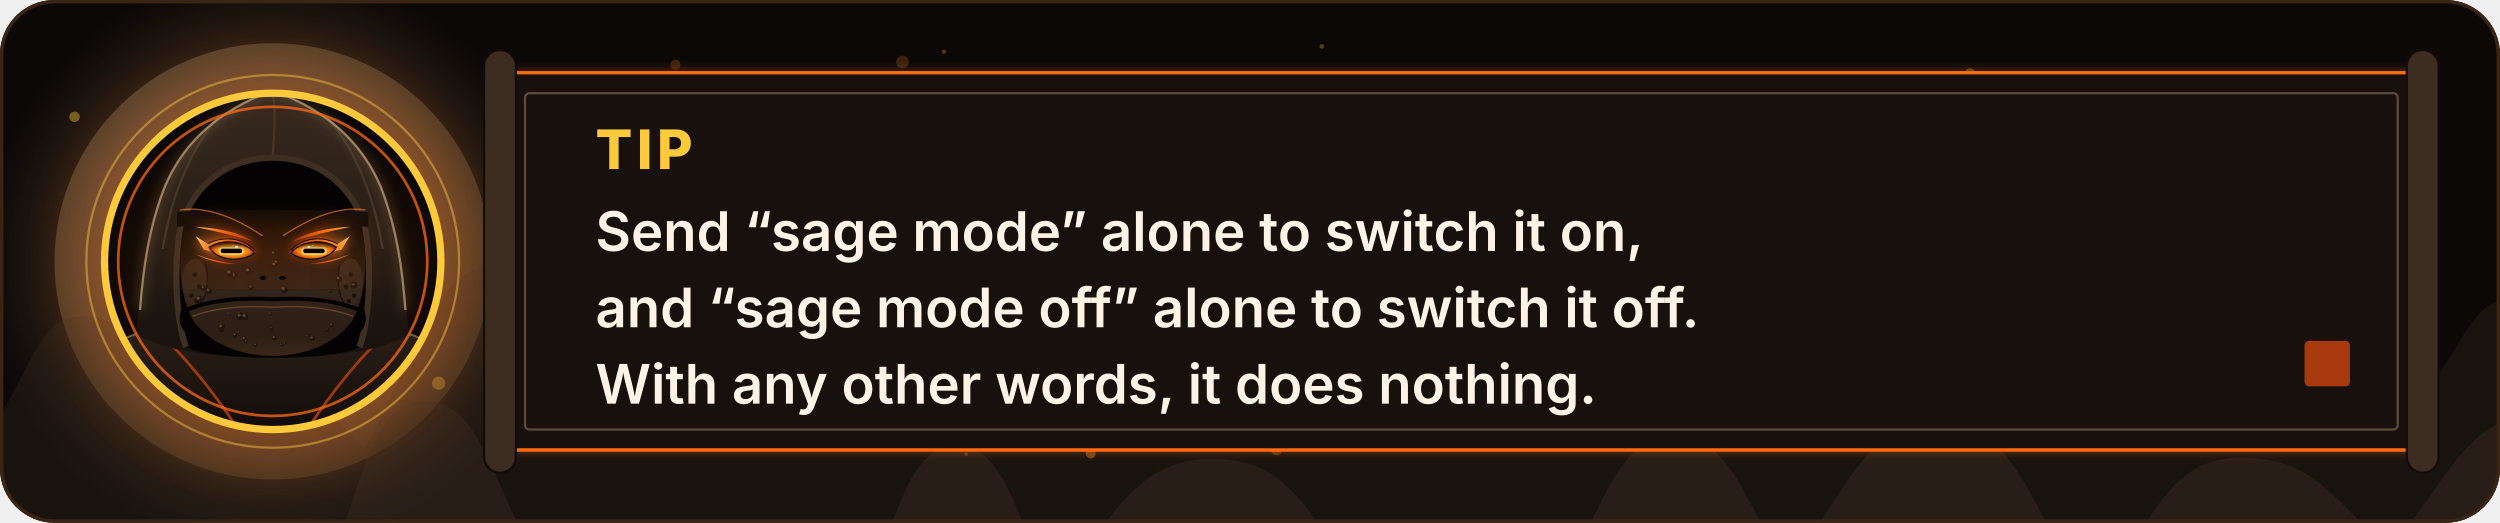
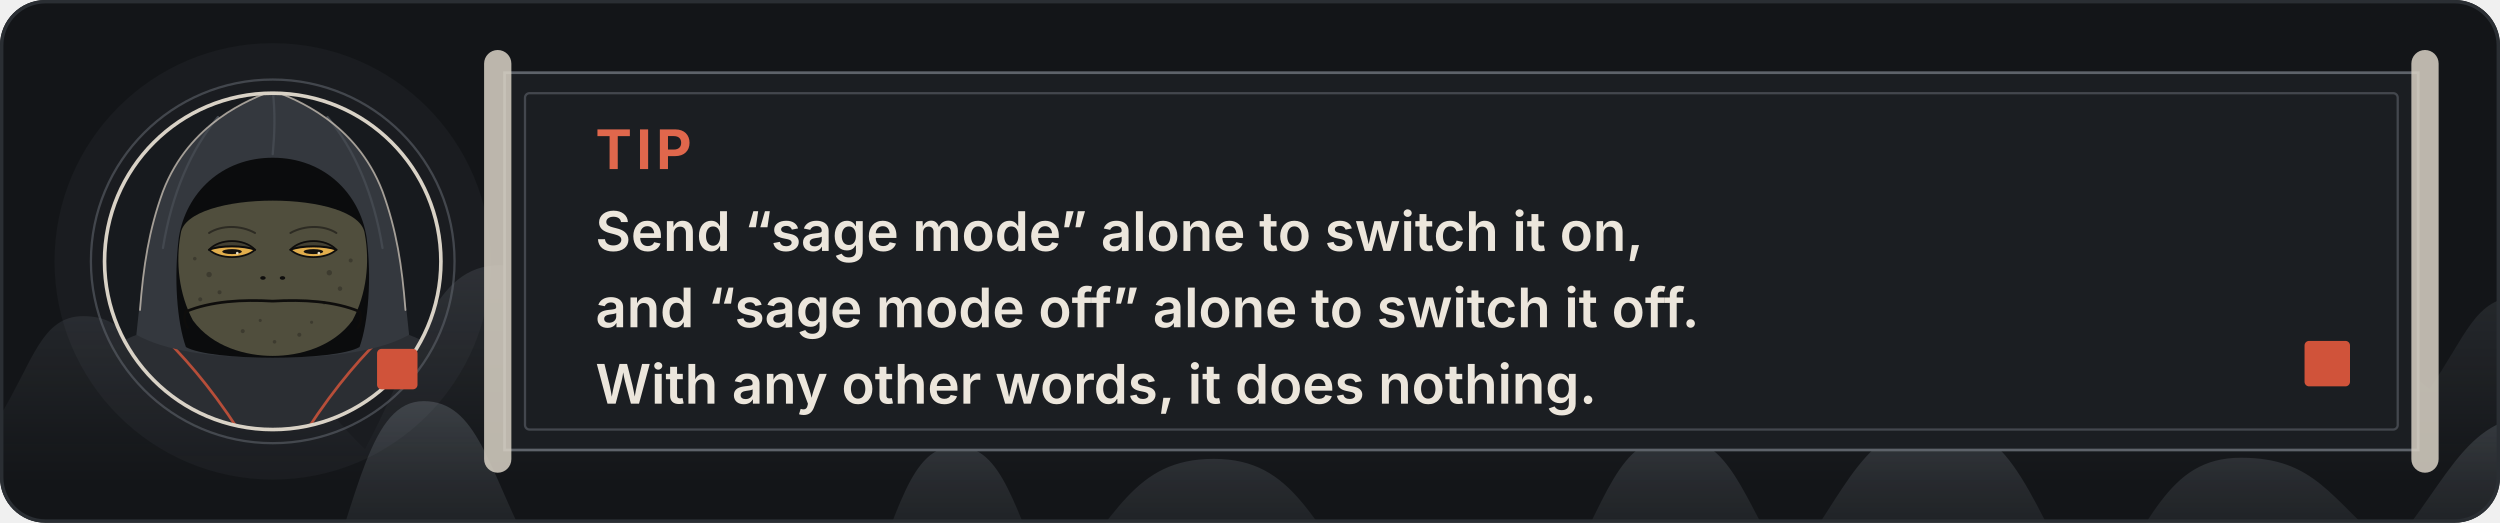
<svg xmlns="http://www.w3.org/2000/svg" viewBox="0 0 1100 230" width="1100" height="230" role="img" aria-label="The toad sage's tip: send sage mode alone to switch it on, and sage mode off alone to switch it off. With any other words, it does nothing.">
-   <style>.pulse{animation:pulse 5s ease-in-out infinite}@keyframes pulse{50%{opacity:.55}}@media (prefers-reduced-motion:reduce){.pulse{animation:none}}</style>
  <defs>
-     <linearGradient id="tip-start-d-sky" x1="0" y1="0" x2="0" y2="1">
-       <stop offset="0" stop-color="#080605" />
-       <stop offset="0.45" stop-color="#1B120C" />
-       <stop offset="0.72" stop-color="#22160E" />
-       <stop offset="1" stop-color="#0A0706" />
+     <linearGradient id="tip-start-d-w1" x1="0" y1="0" x2="0" y2="1">
+       <stop offset="0" stop-color="#A9B4BF" stop-opacity="0.14" />
+       <stop offset="0.85" stop-color="#A9B4BF" stop-opacity="0" />
    </linearGradient>
-     <radialGradient id="tip-start-d-haze">
-       <stop offset="0" stop-color="#FF8A2A" stop-opacity="0.6" />
-       <stop offset="0.5" stop-color="#FF6A0F" stop-opacity="0.2" />
-       <stop offset="1" stop-color="#FF6A0F" stop-opacity="0" />
-     </radialGradient>
-     <radialGradient id="tip-start-d-moonglow">
-       <stop offset="0.55" stop-color="#F2CD96" stop-opacity="0.5" />
-       <stop offset="1" stop-color="#F2CD96" stop-opacity="0" />
-     </radialGradient>
-     <radialGradient id="tip-start-d-moon" cx="0.4" cy="0.36" r="0.72">
-       <stop offset="0" stop-color="#F8E7C6" />
-       <stop offset="0.6" stop-color="#E4BC88" />
-       <stop offset="1" stop-color="#B8844F" />
-     </radialGradient>
-     <radialGradient id="tip-start-d-iris" cx="0.51" cy="0.52" r="0.56">
-       <stop offset="0" stop-color="#FFF4C2" />
-       <stop offset="0.16" stop-color="#FFD54A" />
-       <stop offset="0.4" stop-color="#FDB022" />
-       <stop offset="0.66" stop-color="#EE7A0C" />
-       <stop offset="0.86" stop-color="#A83E08" />
-       <stop offset="1" stop-color="#4A1803" />
-     </radialGradient>
-     <linearGradient id="tip-start-d-lid" x1="0" y1="0.34" x2="0" y2="0.96">
-       <stop offset="0" stop-color="#000" stop-opacity="0.85" />
-       <stop offset="1" stop-color="#000" stop-opacity="0" />
+     <linearGradient id="tip-start-d-w2" x1="0" y1="0" x2="0" y2="1">
+       <stop offset="0" stop-color="#A9B4BF" stop-opacity="0.22" />
+       <stop offset="0.85" stop-color="#A9B4BF" stop-opacity="0" />
    </linearGradient>
-     <linearGradient id="tip-start-d-markR" x1="0" y1="0.5" x2="1" y2="0.3">
-       <stop offset="0" stop-color="#B83A0A" />
-       <stop offset="0.55" stop-color="#FF6A0F" />
-       <stop offset="1" stop-color="#FFB050" />
+     <linearGradient id="tip-start-d-w3" x1="0" y1="0" x2="0" y2="1">
+       <stop offset="0" stop-color="#A9B4BF" stop-opacity="0.34" />
+       <stop offset="0.85" stop-color="#A9B4BF" stop-opacity="0" />
    </linearGradient>
-     <linearGradient id="tip-start-d-markL" x1="1" y1="0.5" x2="0" y2="0.3">
-       <stop offset="0" stop-color="#B83A0A" />
-       <stop offset="0.55" stop-color="#FF6A0F" />
-       <stop offset="1" stop-color="#FFB050" />
-     </linearGradient>
-     <linearGradient id="tip-start-d-skin" x1="0" y1="0" x2="0" y2="1">
-       <stop offset="0" stop-color="#040202" />
-       <stop offset="0.32" stop-color="#1A110B" />
-       <stop offset="0.6" stop-color="#33231A" />
-       <stop offset="0.86" stop-color="#2C1E14" />
-       <stop offset="1" stop-color="#3A2618" />
-     </linearGradient>
-     <linearGradient id="tip-start-d-robe" x1="0" y1="0" x2="0" y2="1">
-       <stop offset="0" stop-color="#2B2018" />
-       <stop offset="1" stop-color="#100B08" />
-     </linearGradient>
-     <linearGradient id="tip-start-d-bust" x1="0" y1="0" x2="0" y2="1">
-       <stop offset="0" stop-color="#2B2018" />
-       <stop offset="1" stop-color="#0A0604" />
-     </linearGradient>
-     <linearGradient id="tip-start-d-hood" x1="0" y1="0" x2="0" y2="1">
-       <stop offset="0" stop-color="#382A1F" />
-       <stop offset="1" stop-color="#18120D" />
-     </linearGradient>
-     <linearGradient id="tip-start-d-rock" x1="0" y1="0" x2="0" y2="1">
-       <stop offset="0" stop-color="#33271D" />
-       <stop offset="1" stop-color="#0D0907" />
-     </linearGradient>
-     <radialGradient id="tip-start-d-disc" cx="0.5" cy="0.42" r="0.62">
-       <stop offset="0" stop-color="#3B2B1E" />
-       <stop offset="1" stop-color="#100B08" />
-     </radialGradient>
-     <radialGradient id="tip-start-d-orb" cx="0.4" cy="0.38" r="0.65">
-       <stop offset="0" stop-color="#FFF6D0" />
-       <stop offset="0.45" stop-color="#FFC93C" />
-       <stop offset="1" stop-color="#FF6A0F" />
-     </radialGradient>
-     <linearGradient id="tip-start-d-fall" x1="0" y1="0" x2="0" y2="1">
-       <stop offset="0" stop-color="#F4E6CC" stop-opacity="0.95" />
-       <stop offset="1" stop-color="#F4E6CC" stop-opacity="0" />
-     </linearGradient>
-     <linearGradient id="tip-start-d-word" x1="0" y1="0" x2="0" y2="1">
-       <stop offset="0.2" stop-color="#FFF8EC" />
-       <stop offset="0.5" stop-color="#FFD27A" />
-       <stop offset="0.72" stop-color="#FF8A2A" />
-       <stop offset="0.9" stop-color="#E2470A" />
-     </linearGradient>
-     <linearGradient id="tip-start-d-chief" x1="0" y1="0" x2="0" y2="1">
-       <stop offset="0" stop-color="#FFA040" />
-       <stop offset="1" stop-color="#F05A0A" />
-     </linearGradient>
-     <filter id="tip-start-d-wordglow" x="-10%" y="-20%" width="120%" height="140%">
-       <feGaussianBlur in="SourceAlpha" stdDeviation="10" result="b" />
-       <feFlood flood-color="#FF6A0F" flood-opacity="0.7" />
-       <feComposite in2="b" operator="in" result="g" />
-       <feMerge>
-         <feMergeNode in="g" />
-         <feMergeNode in="SourceGraphic" />
-       </feMerge>
-     </filter>
-     <filter id="tip-start-d-glow" x="-50%" y="-50%" width="200%" height="200%">
-       <feGaussianBlur in="SourceGraphic" stdDeviation="2.6" result="b" />
-       <feMerge>
-         <feMergeNode in="b" />
-         <feMergeNode in="SourceGraphic" />
-       </feMerge>
-     </filter>
-     <filter id="tip-start-d-blur" x="-50%" y="-50%" width="200%" height="200%">
-       <feGaussianBlur stdDeviation="14" />
-     </filter>
-     <filter id="tip-start-d-mist" x="-30%" y="-200%" width="160%" height="500%">
-       <feGaussianBlur stdDeviation="20" />
-     </filter>
    <marker id="tip-start-d-hot" viewBox="0 0 12 12" refX="10" refY="6" markerWidth="9" markerHeight="9" markerUnits="userSpaceOnUse" orient="auto-start-reverse">
-       <path d="M0 0 L12 6 L0 12 L3 6 z" fill="#FF6A0F" />
+       <path d="M0 0 L12 6 L0 12 L3 6 z" fill="#D9D2C6" />
    </marker>
    <marker id="tip-start-d-muted" viewBox="0 0 12 12" refX="10" refY="6" markerWidth="9" markerHeight="9" markerUnits="userSpaceOnUse" orient="auto-start-reverse">
-       <path d="M0 0 L12 6 L0 12 L3 6 z" fill="#8A705C" />
+       <path d="M0 0 L12 6 L0 12 L3 6 z" fill="#5E636A" />
    </marker>
    <marker id="tip-start-d-bad" viewBox="0 0 12 12" refX="10" refY="6" markerWidth="9" markerHeight="9" markerUnits="userSpaceOnUse" orient="auto-start-reverse">
-       <path d="M0 0 L12 6 L0 12 L3 6 z" fill="#FF6A55" />
+       <path d="M0 0 L12 6 L0 12 L3 6 z" fill="#E0674C" />
    </marker>
    <marker id="tip-start-d-loop" viewBox="0 0 12 12" refX="10" refY="6" markerWidth="9" markerHeight="9" markerUnits="userSpaceOnUse" orient="auto-start-reverse">
-       <path d="M0 0 L12 6 L0 12 L3 6 z" fill="#FFC93C" />
+       <path d="M0 0 L12 6 L0 12 L3 6 z" fill="#D9A54A" />
    </marker>
    <clipPath id="tip-start-d-frame">
-       <rect width="1100" height="230" rx="24" />
+       <rect width="1100" height="230" rx="20" />
    </clipPath>
  </defs>
  <g clip-path="url(#tip-start-d-frame)">
-     <rect width="1100" height="230" rx="24" fill="#0C0806" />
-     <circle cx="120" cy="115" r="129" fill="url(#tip-start-d-moonglow)" opacity="0.3" />
-     <circle cx="120" cy="115" r="96" fill="url(#tip-start-d-moon)" opacity="0.22" />
-     <path d="M-60 230 L-60 200 C-48 180.9 -45 165.3 -30 165.3 C-15 165.3 -12 173.3 0 183 C14.6 158.9 18.3 139.1 36.6 139.1 C54.8 139.1 58.5 152.3 73.1 168.5 C90.6 167.8 95 167.3 116.9 167.3 C138.7 167.3 143.1 181 160.6 197.7 C184.3 153.1 190.2 116.7 219.9 116.7 C249.5 116.7 255.4 152.3 279.1 195.9 C300.3 179.3 305.5 165.7 331.9 165.7 C358.3 165.7 363.6 169.3 384.7 173.7 C401.8 145.1 406 121.7 427.4 121.7 C448.7 121.7 452.9 152.6 470 190.5 C492.6 176.8 498.3 165.7 526.6 165.7 C554.8 165.7 560.5 164.2 583.1 162.3 C598.6 158 602.5 154.5 621.8 154.5 C641.2 154.5 645 159.8 660.5 166.3 C675.3 157.3 679 149.9 697.5 149.9 C715.9 149.9 719.6 157.1 734.4 166 C749.7 138.6 753.5 116.2 772.5 116.2 C791.6 116.2 795.4 140.7 810.7 170.5 C825.3 149.5 829 132.3 847.3 132.3 C865.6 132.3 869.2 160.3 883.9 194.6 C901.5 154 906 120.9 928 120.9 C950.1 120.9 954.5 153.3 972.2 193 C991.5 165.5 996.3 143.1 1020.5 143.1 C1044.7 143.1 1049.5 155.7 1068.9 171.1 C1084.8 148.8 1088.8 130.5 1108.6 130.5 C1128.5 130.5 1132.5 153.5 1148.4 181.6 C1165.2 163.6 1169.4 148.8 1190.5 148.8 C1211.5 148.8 1215.7 168.3 1232.6 192.1 L1232.6 230 Z" fill="#3A2B21" opacity="0.3" />
-     <path d="M-60 230 L-60 280 C-44 251 -40 227.2 -20 227.2 C0 227.2 4 241.7 20 259.5 C43.8 247.2 49.8 237.2 79.5 237.2 C109.2 237.2 115.2 251.2 139 268.4 C157.9 217.9 162.7 176.5 186.4 176.5 C210.1 176.5 214.8 206.4 233.8 242.9 C262.8 240.4 270 238.3 306.3 238.3 C342.6 238.3 349.9 249.6 378.9 263.5 C395.7 226.5 399.9 196.3 420.8 196.3 C441.8 196.3 446 224.7 462.8 259.5 C491.3 227.8 498.5 201.9 534.1 201.9 C569.8 201.9 576.9 230.5 605.5 265.5 C621.8 246 625.9 230.1 646.2 230.1 C666.6 230.1 670.6 241.4 686.9 255.1 C706.8 220.6 711.8 192.3 736.7 192.3 C761.5 192.3 766.5 218.6 786.4 250.8 C813.2 215.4 819.9 186.4 853.4 186.4 C886.8 186.4 893.5 222.7 920.3 267.1 C946.6 230.9 953.1 201.4 986 201.4 C1018.8 201.4 1025.4 219.5 1051.7 241.8 C1078.7 209.1 1085.4 182.4 1119.2 182.4 C1152.9 182.4 1159.7 220.3 1186.6 266.6 L1186.6 230 Z" fill="#3A2B21" opacity="0.45" />
-     <ellipse cx="80" cy="189.5" rx="262.2" ry="26" fill="#E9D6BC" opacity="0" filter="url(#tip-start-d-mist)" />
-     <ellipse cx="399.8" cy="155.7" rx="218.8" ry="26" fill="#E9D6BC" opacity="0" filter="url(#tip-start-d-mist)" />
-     <ellipse cx="663.8" cy="190.4" rx="273.4" ry="26" fill="#E9D6BC" opacity="0" filter="url(#tip-start-d-mist)" />
-     <ellipse cx="929.3" cy="160.4" rx="221.4" ry="26" fill="#E9D6BC" opacity="0" filter="url(#tip-start-d-mist)" />
-     <circle cx="397.1" cy="27.3" r="2.8" fill="#FF8A2A" opacity="0.2" />
-     <circle cx="479.9" cy="199.5" r="2.2" fill="#FF8A2A" opacity="0.4" />
-     <circle cx="507.4" cy="71.2" r="1" fill="#FFC93C" opacity="0.3" />
-     <circle cx="879.6" cy="79.3" r="1.3" fill="#FFC93C" opacity="0.4" />
-     <circle cx="193" cy="168.6" r="2.9" fill="#FFC93C" opacity="0.3" />
-     <circle cx="987.5" cy="136.5" r="2.5" fill="#FF8A2A" opacity="0.3" />
-     <circle cx="187.7" cy="100.5" r="1.6" fill="#FF8A2A" opacity="0.4" />
-     <circle cx="432" cy="55.9" r="1.6" fill="#FFC93C" opacity="0.4" />
-     <circle cx="478.5" cy="112.8" r="2" fill="#FF8A2A" opacity="0.3" />
-     <circle cx="574" cy="130.5" r="2.1" fill="#FFC93C" opacity="0.3" />
-     <circle cx="370.6" cy="106.2" r="2.4" fill="#FF8A2A" opacity="0.3" />
-     <circle cx="996" cy="93.2" r="2.1" fill="#FFC93C" opacity="0.3" />
-     <circle cx="767.2" cy="67.6" r="2.6" fill="#FFC93C" opacity="0.2" />
-     <circle cx="684.4" cy="35.1" r="1.8" fill="#FF8A2A" opacity="0.2" />
-     <circle cx="742" cy="139.1" r="3" fill="#FF8A2A" opacity="0.2" />
-     <circle cx="583.5" cy="163.5" r="2" fill="#FFC93C" opacity="0.2" />
-     <circle cx="84" cy="59.4" r="1.6" fill="#FF8A2A" opacity="0.4" />
-     <circle cx="380" cy="102.9" r="2.8" fill="#FFC93C" opacity="0.4" />
-     <circle cx="32.8" cy="51.4" r="2.3" fill="#FFC93C" opacity="0.4" />
-     <circle cx="806" cy="166.9" r="1.8" fill="#FF8A2A" opacity="0.2" />
-     <circle cx="866.8" cy="32.1" r="2.1" fill="#FFC93C" opacity="0.3" />
-     <circle cx="415.3" cy="22.8" r="1" fill="#FF8A2A" opacity="0.3" />
-     <circle cx="750.9" cy="57.9" r="2.8" fill="#FFC93C" opacity="0.3" />
-     <circle cx="295.9" cy="162.8" r="1.7" fill="#FFC93C" opacity="0.5" />
-     <circle cx="548.6" cy="160.2" r="2.9" fill="#FF8A2A" opacity="0.5" />
-     <circle cx="843.7" cy="168.3" r="2.4" fill="#FFC93C" opacity="0.2" />
-     <circle cx="771.6" cy="176.7" r="1.4" fill="#FF8A2A" opacity="0.3" />
-     <circle cx="873.8" cy="139.7" r="3" fill="#FFC93C" opacity="0.2" />
-     <circle cx="691.6" cy="68.7" r="1" fill="#FF8A2A" opacity="0.3" />
-     <circle cx="425.1" cy="199.8" r="0.8" fill="#FF8A2A" opacity="0.3" />
-     <circle cx="160.4" cy="154.9" r="2.4" fill="#FF8A2A" opacity="0.4" />
-     <circle cx="473.9" cy="107.6" r="2.6" fill="#FF8A2A" opacity="0.4" />
-     <circle cx="301.2" cy="148.4" r="2.8" fill="#FF8A2A" opacity="0.4" />
-     <circle cx="297.2" cy="28.5" r="2.2" fill="#FF8A2A" opacity="0.2" />
-     <circle cx="441.8" cy="123.5" r="1.4" fill="#FF8A2A" opacity="0.3" />
-     <circle cx="581.6" cy="20.4" r="1" fill="#FFC93C" opacity="0.3" />
-     <circle cx="822.2" cy="51.1" r="1.2" fill="#FF8A2A" opacity="0.3" />
-     <circle cx="561.7" cy="197.8" r="2.5" fill="#FF8A2A" opacity="0.3" />
-     <circle cx="748.4" cy="128.7" r="1.9" fill="#FF8A2A" opacity="0.4" />
-     <circle cx="425.8" cy="58" r="2.2" fill="#FF8A2A" opacity="0.4" />
-     <g class="pulse">
-       <circle cx="120" cy="115" r="88" fill="#FF6A0F" opacity="0.34" filter="url(#tip-start-d-blur)" />
-     </g>
-     <circle cx="120" cy="115" r="82" fill="none" stroke="#FFC93C" stroke-width="1" opacity="0.45" />
+     <rect width="1100" height="230" fill="#131518" />
+     <circle cx="120" cy="115" r="96" fill="#A9B4BF" opacity="0.05" />
+     <path d="M-60 230 L-60 200 C-48 180.9 -45 165.3 -30 165.3 C-15 165.3 -12 173.3 0 183 C14.6 158.9 18.3 139.1 36.6 139.1 C54.8 139.1 58.5 152.3 73.1 168.5 C90.6 167.8 95 167.3 116.9 167.3 C138.7 167.3 143.1 181 160.6 197.7 C184.3 153.1 190.2 116.7 219.9 116.7 C249.5 116.7 255.4 152.3 279.1 195.9 C300.3 179.3 305.5 165.7 331.9 165.7 C358.3 165.7 363.6 169.3 384.7 173.7 C401.8 145.1 406 121.7 427.4 121.7 C448.7 121.7 452.9 152.6 470 190.5 C492.6 176.8 498.3 165.7 526.6 165.7 C554.8 165.7 560.5 164.2 583.1 162.3 C598.6 158 602.5 154.5 621.8 154.5 C641.2 154.5 645 159.8 660.5 166.3 C675.3 157.3 679 149.9 697.5 149.9 C715.9 149.9 719.6 157.1 734.4 166 C749.7 138.6 753.5 116.2 772.5 116.2 C791.6 116.2 795.4 140.7 810.7 170.5 C825.3 149.5 829 132.3 847.3 132.3 C865.6 132.3 869.2 160.3 883.9 194.6 C901.5 154 906 120.9 928 120.9 C950.1 120.9 954.5 153.3 972.2 193 C991.5 165.5 996.3 143.1 1020.5 143.1 C1044.7 143.1 1049.5 155.7 1068.9 171.1 C1084.8 148.8 1088.8 130.5 1108.6 130.5 C1128.5 130.5 1132.5 153.5 1148.4 181.6 C1165.2 163.6 1169.4 148.8 1190.5 148.8 C1211.5 148.8 1215.7 168.3 1232.6 192.1 L1232.6 230 Z" fill="url(#tip-start-d-w1)" />
+     <path d="M-60 230 L-60 280 C-44 251 -40 227.2 -20 227.2 C0 227.2 4 241.7 20 259.5 C43.8 247.2 49.8 237.2 79.5 237.2 C109.2 237.2 115.2 251.2 139 268.4 C157.9 217.9 162.7 176.5 186.4 176.5 C210.1 176.5 214.8 206.4 233.8 242.9 C262.8 240.4 270 238.3 306.3 238.3 C342.6 238.3 349.9 249.6 378.9 263.5 C395.7 226.5 399.9 196.3 420.8 196.3 C441.8 196.3 446 224.7 462.8 259.5 C491.3 227.8 498.5 201.9 534.1 201.9 C569.8 201.9 576.9 230.5 605.5 265.5 C621.8 246 625.9 230.1 646.2 230.1 C666.6 230.1 670.6 241.4 686.9 255.1 C706.8 220.6 711.8 192.3 736.7 192.3 C761.5 192.3 766.5 218.6 786.4 250.8 C813.2 215.4 819.9 186.4 853.4 186.4 C886.8 186.4 893.5 222.7 920.3 267.1 C946.6 230.9 953.1 201.4 986 201.4 C1018.8 201.4 1025.4 219.5 1051.7 241.8 C1078.7 209.1 1085.4 182.4 1119.2 182.4 C1152.9 182.4 1159.7 220.3 1186.6 266.6 L1186.6 230 Z" fill="url(#tip-start-d-w2)" />
    <defs>
      <clipPath id="tip-start-d-emblem">
        <circle cx="120" cy="115" r="74" />
      </clipPath>
    </defs>
-     <circle cx="120" cy="115" r="74" fill="#0A0604" />
+     <circle cx="120" cy="115" r="74" fill="#171A1E" />
    <g clip-path="url(#tip-start-d-emblem)">
-       <g class="pulse">
-         <ellipse cx="120" cy="116.9" rx="81.8" ry="62.3" fill="url(#tip-start-d-haze)" opacity="0.48" />
-       </g>
-       <path d="M68.6 144.9 C54.6 148 39.8 155.1 33.5 175.3 L30.4 201 L209.6 201 L206.5 175.3 C200.2 155.1 185.4 148 171.4 144.9 Z" fill="url(#tip-start-d-bust)" />
-       <path d="M61.6 146.5 C50.7 149.6 39 156.6 33.5 176.1" fill="none" stroke="#F2C88C" stroke-width="0.9" opacity="0.45" stroke-linecap="round" />
-       <path d="M178.4 146.5 C189.3 149.6 201 156.6 206.5 176.1" fill="none" stroke="#F2C88C" stroke-width="0.9" opacity="0.45" stroke-linecap="round" />
-       <path d="M73.3 149.6 C84.2 160.5 96.6 175.3 109.9 197.1" fill="none" stroke="#C2410C" stroke-width="1.2" opacity="0.8" stroke-linecap="round" />
-       <path d="M166.7 149.6 C155.8 160.5 143.4 175.3 130.1 197.1" fill="none" stroke="#C2410C" stroke-width="1.2" opacity="0.8" stroke-linecap="round" />
-       <path d="M120 39.8 C130.1 43.7 156.6 53.8 168.3 84.2 C175.3 102.1 177.6 124.7 180 147.3 C167.5 154.3 147.3 157.4 120 157.4 C92.7 157.4 72.5 154.3 60 147.3 C62.4 124.7 64.7 102.1 71.7 84.2 C83.4 53.8 109.9 43.7 120 39.8 Z" fill="url(#tip-start-d-hood)" />
-       <path d="M95.9 51.5 C84.2 65.5 75.6 85 71.7 109.1" fill="none" stroke="#4A392B" stroke-width="1" opacity="0.8" stroke-linecap="round" />
-       <path d="M144.1 51.5 C155.8 65.5 164.4 85 168.3 109.1" fill="none" stroke="#4A392B" stroke-width="1" opacity="0.8" stroke-linecap="round" />
-       <path d="M120 39.8 C121.2 49.9 120.8 59.2 120 67.8" fill="none" stroke="#4A392B" stroke-width="1" stroke-linecap="round" opacity="0.8" />
-       <path d="M61.6 136.4 C63.1 116.9 65.5 101.3 71.7 84.2 C83.4 53.8 109.9 43.7 120 39.8 C130.1 43.7 156.6 53.8 168.3 84.2 C174.5 101.3 176.9 116.9 178.4 136.4" fill="none" stroke="#F2C88C" stroke-width="1" opacity="0.6" filter="url(#tip-start-d-glow)" />
-       <path d="M120 69.4 C142.6 69.4 158.2 85 161.3 104.4 C163.6 122.3 162.1 141.8 158.2 152.7 C147.3 159 92.7 159 81.8 152.7 C77.9 141.8 76.4 122.3 78.7 104.4 C81.8 85 97.4 69.4 120 69.4 Z" fill="#040202" />
-       <path d="M81.8 152.7 C77.9 141.8 76.4 122.3 78.7 104.4 C81.8 85 97.4 69.4 120 69.4 C142.6 69.4 158.2 85 161.3 104.4 C163.6 122.3 162.1 141.8 158.2 152.7" fill="none" stroke="#3E2F23" stroke-width="2.7" />
-       <path d="M81.1 98.2 C77.9 113 78.7 129.4 84.9 141 C93.5 152.7 108.3 156.6 120 156.6 C131.7 156.6 146.5 152.7 155.1 141 C161.3 129.4 162.1 113 158.9 98.2 C151.2 83.4 88.8 83.4 81.1 98.2 Z" fill="url(#tip-start-d-skin)" />
-       <ellipse cx="85.7" cy="123.9" rx="5.5" ry="10.1" fill="#3A291C" opacity="0.85" />
-       <path d="M90.4 115.3 C92 122.3 91.2 130.1 88.1 134" fill="none" stroke="#120C08" stroke-width="0.6" stroke-linecap="round" opacity="0.7" />
-       <circle cx="85.7" cy="120.8" r="1" fill="#1D130C" />
-       <circle cx="87.7" cy="126.2" r="1" fill="#1D130C" />
-       <circle cx="84.2" cy="130.1" r="1" fill="#1D130C" />
-       <circle cx="86.5" cy="132.5" r="1" fill="#1D130C" />
-       <ellipse cx="154.3" cy="123.9" rx="5.5" ry="10.1" fill="#3A291C" opacity="0.85" />
-       <path d="M149.6 115.3 C148 122.3 148.8 130.1 151.9 134" fill="none" stroke="#120C08" stroke-width="0.6" stroke-linecap="round" opacity="0.7" />
-       <circle cx="154.3" cy="120.8" r="1" fill="#1D130C" />
-       <circle cx="152.3" cy="126.2" r="1" fill="#1D130C" />
-       <circle cx="155.8" cy="130.1" r="1" fill="#1D130C" />
-       <circle cx="153.5" cy="132.5" r="1" fill="#1D130C" />
-       <circle cx="103" cy="121" r="1.4" fill="#1D130C" opacity="0.85" />
-       <circle cx="102.6" cy="120.5" r="0.6" fill="#9A7050" opacity="0.5" />
-       <circle cx="92" cy="128" r="1.2" fill="#1D130C" opacity="0.85" />
-       <circle cx="91.6" cy="127.6" r="0.6" fill="#9A7050" opacity="0.5" />
-       <circle cx="145.4" cy="128.1" r="0.7" fill="#1D130C" opacity="0.85" />
-       <circle cx="145.2" cy="127.9" r="0.3" fill="#9A7050" opacity="0.5" />
-       <circle cx="98" cy="143.5" r="1.2" fill="#1D130C" opacity="0.85" />
-       <circle cx="97.6" cy="143.1" r="0.6" fill="#9A7050" opacity="0.5" />
-       <circle cx="105" cy="146.2" r="0.6" fill="#1D130C" opacity="0.85" />
-       <circle cx="104.9" cy="146" r="0.3" fill="#9A7050" opacity="0.5" />
-       <circle cx="121.7" cy="115.7" r="1.3" fill="#1D130C" opacity="0.85" />
-       <circle cx="121.3" cy="115.2" r="0.6" fill="#9A7050" opacity="0.5" />
-       <circle cx="155.8" cy="125.4" r="1.6" fill="#1D130C" opacity="0.85" />
-       <circle cx="155.3" cy="124.9" r="0.7" fill="#9A7050" opacity="0.5" />
-       <circle cx="155" cy="124" r="0.8" fill="#1D130C" opacity="0.85" />
-       <circle cx="154.8" cy="123.7" r="0.3" fill="#9A7050" opacity="0.5" />
-       <circle cx="100.9" cy="138.3" r="0.6" fill="#1D130C" opacity="0.85" />
-       <circle cx="100.7" cy="138.1" r="0.3" fill="#9A7050" opacity="0.5" />
-       <circle cx="120.7" cy="148.6" r="1.1" fill="#1D130C" opacity="0.85" />
-       <circle cx="120.4" cy="148.3" r="0.5" fill="#9A7050" opacity="0.5" />
-       <circle cx="89.5" cy="126.7" r="1.2" fill="#1D130C" opacity="0.85" />
-       <circle cx="89.2" cy="126.3" r="0.5" fill="#9A7050" opacity="0.5" />
-       <circle cx="124" cy="151.8" r="0.7" fill="#1D130C" opacity="0.85" />
-       <circle cx="123.7" cy="151.5" r="0.3" fill="#9A7050" opacity="0.5" />
-       <circle cx="125.1" cy="127.6" r="1.5" fill="#1D130C" opacity="0.85" />
-       <circle cx="124.6" cy="127" r="0.7" fill="#9A7050" opacity="0.5" />
-       <circle cx="125.4" cy="151.1" r="0.7" fill="#1D130C" opacity="0.85" />
-       <circle cx="125.2" cy="150.9" r="0.3" fill="#9A7050" opacity="0.5" />
-       <circle cx="103.5" cy="147.5" r="1" fill="#1D130C" opacity="0.85" />
-       <circle cx="103.2" cy="147.1" r="0.4" fill="#9A7050" opacity="0.5" />
-       <circle cx="149.1" cy="122.9" r="1.4" fill="#1D130C" opacity="0.85" />
-       <circle cx="148.7" cy="122.4" r="0.6" fill="#9A7050" opacity="0.5" />
-       <circle cx="107.6" cy="149" r="1.1" fill="#1D130C" opacity="0.85" />
-       <circle cx="107.2" cy="148.7" r="0.5" fill="#9A7050" opacity="0.5" />
-       <circle cx="105.7" cy="139.3" r="1.7" fill="#1D130C" opacity="0.85" />
-       <circle cx="105.2" cy="138.7" r="0.7" fill="#9A7050" opacity="0.5" />
-       <circle cx="119.4" cy="144.5" r="0.8" fill="#1D130C" opacity="0.85" />
-       <circle cx="119.2" cy="144.2" r="0.3" fill="#9A7050" opacity="0.5" />
-       <circle cx="120.7" cy="116.6" r="1.3" fill="#1D130C" opacity="0.85" />
-       <circle cx="120.4" cy="116.1" r="0.6" fill="#9A7050" opacity="0.5" />
-       <circle cx="97.7" cy="145.2" r="1" fill="#1D130C" opacity="0.85" />
-       <circle cx="97.4" cy="144.8" r="0.4" fill="#9A7050" opacity="0.5" />
-       <circle cx="146" cy="143.1" r="0.8" fill="#1D130C" opacity="0.85" />
-       <circle cx="145.7" cy="142.8" r="0.4" fill="#9A7050" opacity="0.5" />
-       <circle cx="103.1" cy="121.7" r="0.9" fill="#1D130C" opacity="0.85" />
-       <circle cx="102.8" cy="121.4" r="0.4" fill="#9A7050" opacity="0.5" />
-       <circle cx="118.9" cy="138.3" r="0.6" fill="#1D130C" opacity="0.85" />
-       <circle cx="118.7" cy="138" r="0.3" fill="#9A7050" opacity="0.5" />
-       <circle cx="87.6" cy="131.7" r="1.6" fill="#1D130C" opacity="0.85" />
-       <circle cx="87.2" cy="131.2" r="0.7" fill="#9A7050" opacity="0.5" />
-       <circle cx="137.5" cy="148.9" r="1.1" fill="#1D130C" opacity="0.85" />
-       <circle cx="137.1" cy="148.5" r="0.5" fill="#9A7050" opacity="0.5" />
-       <circle cx="109.4" cy="119.4" r="1.6" fill="#1D130C" opacity="0.85" />
-       <circle cx="108.9" cy="118.8" r="0.7" fill="#9A7050" opacity="0.5" />
-       <circle cx="107.8" cy="139.5" r="1.5" fill="#1D130C" opacity="0.85" />
-       <circle cx="107.4" cy="138.9" r="0.7" fill="#9A7050" opacity="0.5" />
-       <circle cx="144" cy="145.1" r="0.8" fill="#1D130C" opacity="0.85" />
-       <circle cx="143.8" cy="144.8" r="0.3" fill="#9A7050" opacity="0.5" />
-       <circle cx="97.4" cy="144" r="1.4" fill="#1D130C" opacity="0.85" />
-       <circle cx="97" cy="143.5" r="0.6" fill="#9A7050" opacity="0.5" />
-       <circle cx="110.5" cy="126.5" r="1.1" fill="#1D130C" opacity="0.85" />
-       <circle cx="110.2" cy="126.1" r="0.5" fill="#9A7050" opacity="0.5" />
-       <circle cx="135.3" cy="147.9" r="0.7" fill="#1D130C" opacity="0.85" />
-       <circle cx="135.1" cy="147.7" r="0.3" fill="#9A7050" opacity="0.5" />
-       <circle cx="120.5" cy="111.5" r="1.1" fill="#1D130C" opacity="0.85" />
-       <circle cx="120.2" cy="111.1" r="0.5" fill="#9A7050" opacity="0.5" />
-       <circle cx="101.1" cy="120.2" r="1.5" fill="#1D130C" opacity="0.85" />
-       <circle cx="100.7" cy="119.7" r="0.7" fill="#9A7050" opacity="0.5" />
-       <circle cx="112.5" cy="151.8" r="1" fill="#1D130C" opacity="0.85" />
-       <circle cx="112.2" cy="151.5" r="0.4" fill="#9A7050" opacity="0.5" />
-       <circle cx="108.2" cy="150.3" r="0.9" fill="#1D130C" opacity="0.85" />
-       <circle cx="108" cy="150" r="0.4" fill="#9A7050" opacity="0.5" />
-       <path d="M77.9 93.5 C87.3 91.2 101.3 95.1 117.7 106 C104.4 101.3 90.4 99 77.9 99.8 Z" fill="#120B07" />
-       <path d="M162.1 93.5 C152.7 91.2 138.7 95.1 122.3 106 C135.6 101.3 149.6 99 162.1 99.8 Z" fill="#120B07" />
-       <path d="M79.5 92.4 C88.8 90.8 101.3 94.3 115.3 103.6" fill="none" stroke="#FF8A2A" stroke-width="0.6" opacity="0.6" stroke-linecap="round" />
-       <path d="M160.5 92.4 C151.2 90.8 138.7 94.3 124.7 103.6" fill="none" stroke="#FF8A2A" stroke-width="0.6" opacity="0.6" stroke-linecap="round" />
-       <g class="pulse">
-         <ellipse cx="100.5" cy="109.9" rx="17.9" ry="8.6" fill="#FF6A0F" opacity="0.45" filter="url(#tip-start-d-blur)" />
-         <ellipse cx="139.5" cy="109.9" rx="17.9" ry="8.6" fill="#FF6A0F" opacity="0.45" filter="url(#tip-start-d-blur)" />
-       </g>
-       <defs>
-         <clipPath id="tip-start-d-eye1">
-           <path d="M112 111.4 C109 107 99.5 104.2 92 108.7 C94.4 113.9 105.1 116.3 112 111.4 Z" />
-         </clipPath>
-       </defs>
-       <path d="M111.1 106.1 C105.8 102.6 96.5 100.2 85.7 99.8 C95.2 101.7 103.2 103.8 111.1 106.1 Z" fill="url(#tip-start-d-markL)" filter="url(#tip-start-d-glow)" />
-       <path d="M112.6 111.1 C109.3 105.8 99.5 102.6 91.4 107.3 L86.1 103.9 L89.7 109.8 C98.1 112.5 106.1 112.5 112 111.4 Z" fill="url(#tip-start-d-markL)" filter="url(#tip-start-d-glow)" />
-       <path d="M103.7 116.1 C97.3 116.4 91.4 114.4 85.9 111.8 C90.7 113.7 96.5 115.2 103.7 116.1 Z" fill="url(#tip-start-d-markL)" filter="url(#tip-start-d-glow)" />
-       <path d="M112 111.4 C109 107 99.5 104.2 92 108.7 C94.4 113.9 105.1 116.3 112 111.4 Z" fill="url(#tip-start-d-iris)" />
-       <g clip-path="url(#tip-start-d-eye1)">
-         <path d="M99.6 110.5 L93.2 110.7 M99.7 110.8 L93.6 112.3 M99.9 111.1 L94.6 113.7 M100.3 111.3 L96.1 114.8 M100.8 111.5 L97.9 115.7 M101.4 111.6 L100 116.3 M101.9 111.6 L102.3 116.4 M102.5 111.6 L104.5 116.1 M103.1 111.4 L106.5 115.4 M103.5 111.2 L108.2 114.4 M103.8 111 L109.5 113.1 M104 110.7 L110.3 111.7 M104.1 110.4 L110.4 110.1 M104 110.1 L110 108.6 M103.7 109.8 L109.1 107.2 M103.3 109.5 L107.6 106 M102.9 109.4 L105.8 105.1 M102.3 109.3 L103.6 104.6 M101.7 109.2 L101.4 104.5 M101.1 109.3 L99.2 104.8 M100.6 109.4 L97.2 105.4 M100.2 109.6 L95.5 106.4 M99.8 109.9 L94.2 107.7 M99.6 110.2 L93.4 109.2" fill="none" stroke="#7A3203" stroke-width="0.1" opacity="0.3" />
-         <g class="pulse">
-           <rect x="96.1" y="108.6" width="11.4" height="3.6" rx="1.8" fill="#FFF1A8" opacity="0.5" />
-         </g>
-         <rect x="97.1" y="109.4" width="9.5" height="2" rx="1" fill="#050302" />
-         <rect x="90.8" y="103.3" width="21.8" height="6.6" rx="0" fill="url(#tip-start-d-lid)" />
-       </g>
-       <path d="M112 111.4 C109 107 99.5 104.2 92 108.7 C94.4 113.9 105.1 116.3 112 111.4 Z" fill="none" stroke="#050302" stroke-width="0.5" />
-       <path d="M111.8 110 C108.5 105.8 99.5 102.9 91.5 107.3" fill="none" stroke="#050302" stroke-width="0.4" stroke-linecap="round" />
-       <ellipse cx="104.1" cy="108.6" rx="0.7" ry="0.4" fill="#FFFFFF" opacity="0.92" />
-       <circle cx="102.6" cy="108.1" r="0.2" fill="#FFFFFF" opacity="0.8" />
-       <defs>
-         <clipPath id="tip-start-d-eye2">
-           <path d="M128 111.4 C131 107 140.5 104.2 148 108.7 C145.6 113.9 134.9 116.3 128 111.4 Z" />
-         </clipPath>
-       </defs>
-       <path d="M128.9 106.1 C134.2 102.6 143.5 100.2 154.3 99.8 C144.8 101.7 136.8 103.8 128.9 106.1 Z" fill="url(#tip-start-d-markR)" filter="url(#tip-start-d-glow)" />
-       <path d="M127.4 111.1 C130.7 105.8 140.5 102.6 148.6 107.3 L153.9 103.9 L150.3 109.8 C141.9 112.5 133.9 112.5 128 111.4 Z" fill="url(#tip-start-d-markR)" filter="url(#tip-start-d-glow)" />
-       <path d="M136.3 116.1 C142.7 116.4 148.6 114.4 154.1 111.8 C149.3 113.7 143.5 115.2 136.3 116.1 Z" fill="url(#tip-start-d-markR)" filter="url(#tip-start-d-glow)" />
-       <path d="M128 111.4 C131 107 140.5 104.2 148 108.7 C145.6 113.9 134.9 116.3 128 111.4 Z" fill="url(#tip-start-d-iris)" />
-       <g clip-path="url(#tip-start-d-eye2)">
-         <path d="M140.4 110.5 L146.8 110.7 M140.3 110.8 L146.4 112.3 M140.1 111.1 L145.4 113.7 M139.7 111.3 L143.9 114.8 M139.2 111.5 L142.1 115.7 M138.6 111.6 L140 116.3 M138.1 111.6 L137.7 116.4 M137.5 111.6 L135.5 116.1 M136.9 111.4 L133.5 115.4 M136.5 111.2 L131.8 114.4 M136.2 111 L130.5 113.1 M136 110.7 L129.7 111.7 M135.9 110.4 L129.6 110.1 M136 110.1 L130 108.6 M136.3 109.8 L130.9 107.2 M136.7 109.5 L132.4 106 M137.1 109.4 L134.2 105.1 M137.7 109.3 L136.4 104.6 M138.3 109.2 L138.6 104.5 M138.9 109.3 L140.8 104.8 M139.4 109.4 L142.8 105.4 M139.8 109.6 L144.5 106.4 M140.2 109.9 L145.8 107.7 M140.4 110.2 L146.6 109.2" fill="none" stroke="#7A3203" stroke-width="0.1" opacity="0.3" />
-         <g class="pulse">
-           <rect x="132.5" y="108.6" width="11.4" height="3.6" rx="1.8" fill="#FFF1A8" opacity="0.5" />
-         </g>
-         <rect x="133.4" y="109.4" width="9.5" height="2" rx="1" fill="#050302" />
-         <rect x="127.3" y="103.3" width="21.8" height="6.6" rx="0" fill="url(#tip-start-d-lid)" />
-       </g>
-       <path d="M128 111.4 C131 107 140.5 104.2 148 108.7 C145.6 113.9 134.9 116.3 128 111.4 Z" fill="none" stroke="#050302" stroke-width="0.5" />
-       <path d="M128.2 110 C131.5 105.8 140.5 102.9 148.5 107.3" fill="none" stroke="#050302" stroke-width="0.4" stroke-linecap="round" />
-       <ellipse cx="135.9" cy="108.6" rx="0.7" ry="0.4" fill="#FFFFFF" opacity="0.92" />
-       <circle cx="137.4" cy="108.1" r="0.2" fill="#FFFFFF" opacity="0.8" />
-       <ellipse cx="115.7" cy="122.3" rx="1.4" ry="0.9" fill="#070403" />
-       <ellipse cx="124.3" cy="122.3" rx="1.4" ry="0.9" fill="#070403" />
-       <path d="M84.9 139.1 C95.1 135.2 107.5 134.4 120 135.2 C132.5 134.4 144.9 135.2 155.1 139.1" fill="none" stroke="#8A6242" stroke-width="0.6" stroke-linecap="round" opacity="0.55" />
-       <path d="M80.3 137.1 C92 131.7 106.8 130.9 120 131.7 C133.2 130.9 148 131.7 159.7 137.1" fill="none" stroke="#050302" stroke-width="1.8" stroke-linecap="round" />
-       <path d="M80.3 137.1 C79.1 139.5 79.5 142.6 81.4 145.3" fill="none" stroke="#050302" stroke-width="1.2" stroke-linecap="round" />
-       <path d="M159.7 137.1 C160.9 139.5 160.5 142.6 158.6 145.3" fill="none" stroke="#050302" stroke-width="1.2" stroke-linecap="round" />
+       <path d="M68.6 144.9 C54.6 148 39.8 155.1 33.5 175.3 L30.4 201 L209.6 201 L206.5 175.3 C200.2 155.1 185.4 148 171.4 144.9 Z" fill="#2B2E33" />
+       <path d="M73.3 149.6 C84.2 160.5 96.6 175.3 109.9 197.1" fill="none" stroke="#D0533A" stroke-width="1.2" stroke-linecap="round" opacity="0.85" />
+       <path d="M166.7 149.6 C155.8 160.5 143.4 175.3 130.1 197.1" fill="none" stroke="#D0533A" stroke-width="1.2" stroke-linecap="round" opacity="0.85" />
+       <path d="M120 39.8 C130.1 43.7 156.6 53.8 168.3 84.2 C175.3 102.1 177.6 124.7 180 147.3 C167.5 154.3 147.3 157.4 120 157.4 C92.7 157.4 72.5 154.3 60 147.3 C62.4 124.7 64.7 102.1 71.7 84.2 C83.4 53.8 109.9 43.7 120 39.8 Z" fill="#34383E" />
+       <path d="M95.9 51.5 C84.2 65.5 75.6 85 71.7 109.1" fill="none" stroke="#43484F" stroke-width="1" stroke-linecap="round" />
+       <path d="M144.1 51.5 C155.8 65.5 164.4 85 168.3 109.1" fill="none" stroke="#43484F" stroke-width="1" stroke-linecap="round" />
+       <path d="M120 39.8 C121.2 49.9 120.8 59.2 120 67.8" fill="none" stroke="#43484F" stroke-width="1" stroke-linecap="round" stroke-linejoin="round" />
+       <path d="M61.6 136.4 C63.1 116.9 65.5 101.3 71.7 84.2 C83.4 53.8 109.9 43.7 120 39.8 C130.1 43.7 156.6 53.8 168.3 84.2 C174.5 101.3 176.9 116.9 178.4 136.4" fill="none" stroke="#CFC6BA" stroke-width="0.8" stroke-linecap="round" stroke-linejoin="round" opacity="0.75" />
+       <path d="M120 69.4 C142.6 69.4 158.2 85 161.3 104.4 C163.6 122.3 162.1 141.8 158.2 152.7 C147.3 159 92.7 159 81.8 152.7 C77.9 141.8 76.4 122.3 78.7 104.4 C81.8 85 97.4 69.4 120 69.4 Z" fill="#0B0C0D" />
+       <path d="M79.5 102.9 C77.2 115.3 78.7 129.4 84.9 141 C93.5 152.7 108.3 156.6 120 156.6 C131.7 156.6 146.5 152.7 155.1 141 C161.3 129.4 162.8 115.3 160.5 102.9 C158.2 83.4 81.8 83.4 79.5 102.9 Z" fill="#504E3D" />
+       <circle cx="92" cy="120.8" r="1.2" fill="#3D3B2F" />
+       <circle cx="96.6" cy="128.6" r="0.9" fill="#3D3B2F" />
+       <circle cx="88.1" cy="131.7" r="0.9" fill="#3D3B2F" />
+       <circle cx="85.7" cy="113.8" r="0.8" fill="#3D3B2F" />
+       <circle cx="144.9" cy="120" r="1.2" fill="#3D3B2F" />
+       <circle cx="149.6" cy="127" r="1" fill="#3D3B2F" />
+       <circle cx="142.6" cy="133.2" r="0.8" fill="#3D3B2F" />
+       <circle cx="154.3" cy="114.6" r="0.9" fill="#3D3B2F" />
+       <circle cx="106.8" cy="145.7" r="0.9" fill="#3D3B2F" />
+       <circle cx="131.7" cy="147.3" r="0.9" fill="#3D3B2F" />
+       <circle cx="120.8" cy="150.4" r="0.8" fill="#3D3B2F" />
+       <circle cx="114.5" cy="141" r="0.7" fill="#3D3B2F" />
+       <circle cx="137.1" cy="141.8" r="0.7" fill="#3D3B2F" />
+       <path d="M92 102.5 C97.4 99 106 99 112.2 102.5" fill="none" stroke="#2D2B23" stroke-width="0.9" stroke-linecap="round" />
+       <path d="M148 102.5 C142.6 99 134 99 127.8 102.5" fill="none" stroke="#2D2B23" stroke-width="0.9" stroke-linecap="round" />
+       <path d="M92 109.9 C96.6 104.8 107.5 104.8 112.2 109.9 C107.5 114.2 96.6 114.2 92 109.9 Z" fill="#E2AE4C" />
+       <ellipse cx="102.1" cy="110.7" rx="4.3" ry="1.1" fill="#14110D" />
+       <path d="M91.6 109.9 C96.6 104.4 107.5 104.4 112.6 109.9 C107.5 107.9 96.6 107.9 91.6 109.9 Z" fill="#444133" />
+       <path d="M92 109.9 C96.6 107.9 107.5 107.9 112.2 109.9" fill="none" stroke="#0E0D0C" stroke-width="0.9" stroke-linecap="round" stroke-linejoin="round" />
+       <path d="M92 109.9 C96.6 104.8 107.5 104.8 112.2 109.9 C107.5 114.2 96.6 114.2 92 109.9 Z" fill="none" stroke="#0E0D0C" stroke-width="0.8" />
+       <circle cx="104.4" cy="111.4" r="0.6" fill="#FFF6DE" opacity="0.85" />
+       <path d="M127.8 109.9 C132.5 104.8 143.4 104.8 148 109.9 C143.4 114.2 132.5 114.2 127.8 109.9 Z" fill="#E2AE4C" />
+       <ellipse cx="137.9" cy="110.7" rx="4.3" ry="1.1" fill="#14110D" />
+       <path d="M127.4 109.9 C132.5 104.4 143.4 104.4 148.4 109.9 C143.4 107.9 132.5 107.9 127.4 109.9 Z" fill="#444133" />
+       <path d="M127.8 109.9 C132.5 107.9 143.4 107.9 148 109.9" fill="none" stroke="#0E0D0C" stroke-width="0.9" stroke-linecap="round" stroke-linejoin="round" />
+       <path d="M127.8 109.9 C132.5 104.8 143.4 104.8 148 109.9 C143.4 114.2 132.5 114.2 127.8 109.9 Z" fill="none" stroke="#0E0D0C" stroke-width="0.8" />
+       <circle cx="140.3" cy="111.4" r="0.6" fill="#FFF6DE" opacity="0.85" />
+       <ellipse cx="115.7" cy="122.3" rx="1.2" ry="0.8" fill="#0E0D0C" />
+       <ellipse cx="124.3" cy="122.3" rx="1.2" ry="0.8" fill="#0E0D0C" />
+       <path d="M81.8 137.1 C92.7 132.5 106.8 131.7 120 132.5 C133.2 131.7 147.3 132.5 158.2 137.1" fill="none" stroke="#0E0D0C" stroke-width="1.2" stroke-linecap="round" stroke-linejoin="round" />
+       <path d="M81.8 137.1 C80.7 139.5 81.1 142.2 82.6 144.2" fill="none" stroke="#0E0D0C" stroke-width="1" stroke-linecap="round" />
+       <path d="M158.2 137.1 C159.3 139.5 158.9 142.2 157.4 144.2" fill="none" stroke="#0E0D0C" stroke-width="1" stroke-linecap="round" />
    </g>
-     <circle cx="120" cy="115" r="74" fill="none" stroke="#FFC93C" stroke-width="3.2" />
-     <circle cx="120" cy="115" r="68" fill="none" stroke="#FF6A0F" stroke-width="1.2" opacity="0.75" />
-     <rect x="222" y="32" width="842" height="166" rx="4" fill="#FF6A0F" opacity="0.5" filter="url(#tip-start-d-glow)" />
-     <rect x="222" y="32" width="842" height="166" rx="4" fill="#17100C" stroke="#FF6A0F" stroke-width="1.5" />
-     <rect x="231" y="41" width="824" height="148" rx="2" fill="none" stroke="#8A705C" stroke-width="1" opacity="0.6" />
-     <rect x="213" y="22" width="14" height="186" rx="7" fill="#3D2D21" stroke="#120C08" stroke-width="1" />
-     <rect x="1059" y="22" width="14" height="186" rx="7" fill="#3D2D21" stroke="#120C08" stroke-width="1" />
-     <rect x="1014" y="150" width="20" height="20" rx="2" fill="#C2410C" opacity="0.85" />
-     <text x="262" y="74.4" font-family="-apple-system, BlinkMacSystemFont, 'Segoe UI', Inter, Helvetica, Arial, sans-serif" font-size="24" font-weight="800" fill="#FFC93C" text-anchor="start" letter-spacing="2">
+     <circle cx="120" cy="115" r="74" fill="none" stroke="#D9D2C6" stroke-width="1.6" />
+     <circle cx="120" cy="115" r="80" fill="none" stroke="#5E636A" stroke-width="1" opacity="0.6" />
+     <rect x="165.9" y="153.5" width="17.8" height="17.8" rx="2" fill="#D0533A" />
+     <rect x="222" y="32" width="842" height="166" rx="0" fill="#1B1E22" stroke="#5E636A" stroke-width="1.2" />
+     <rect x="231" y="41" width="824" height="148" rx="2" fill="none" stroke="#5E636A" stroke-width="1" opacity="0.6" />
+     <rect x="213" y="22" width="12" height="186" rx="6" fill="#D9D2C6" opacity="0.85" />
+     <rect x="1061" y="22" width="12" height="186" rx="6" fill="#D9D2C6" opacity="0.85" />
+     <rect x="1014" y="150" width="20" height="20" rx="2" fill="#D0533A" />
+     <text x="262" y="74.4" font-family="-apple-system, BlinkMacSystemFont, 'Segoe UI', Inter, Helvetica, Arial, sans-serif" font-size="24" font-weight="700" fill="#E0674C" text-anchor="start" letter-spacing="2">
      <tspan x="262" dy="0">TIP</tspan>
    </text>
-     <text x="262" y="110.4" font-family="-apple-system, BlinkMacSystemFont, 'Segoe UI', Inter, Helvetica, Arial, sans-serif" font-size="24" font-weight="600" fill="#FFF3E6" text-anchor="start">
+     <text x="262" y="110.4" font-family="-apple-system, BlinkMacSystemFont, 'Segoe UI', Inter, Helvetica, Arial, sans-serif" font-size="24" font-weight="600" fill="#ECE6DC" text-anchor="start">
      <tspan x="262" dy="0">Send “sage mode” alone to switch it on,</tspan>
      <tspan x="262" dy="33.6">and “sage mode off” alone to switch it off.</tspan>
      <tspan x="262" dy="33.6">With any other words, it does nothing.</tspan>
    </text>
  </g>
-   <rect x="0.75" y="0.75" width="1098.5" height="228.5" rx="23.25" fill="none" stroke="#3A2414" stroke-width="1.5" />
+   <rect x="0.75" y="0.75" width="1098.5" height="228.5" rx="19.25" fill="none" stroke="#2A2E33" stroke-width="1.5" />
</svg>
